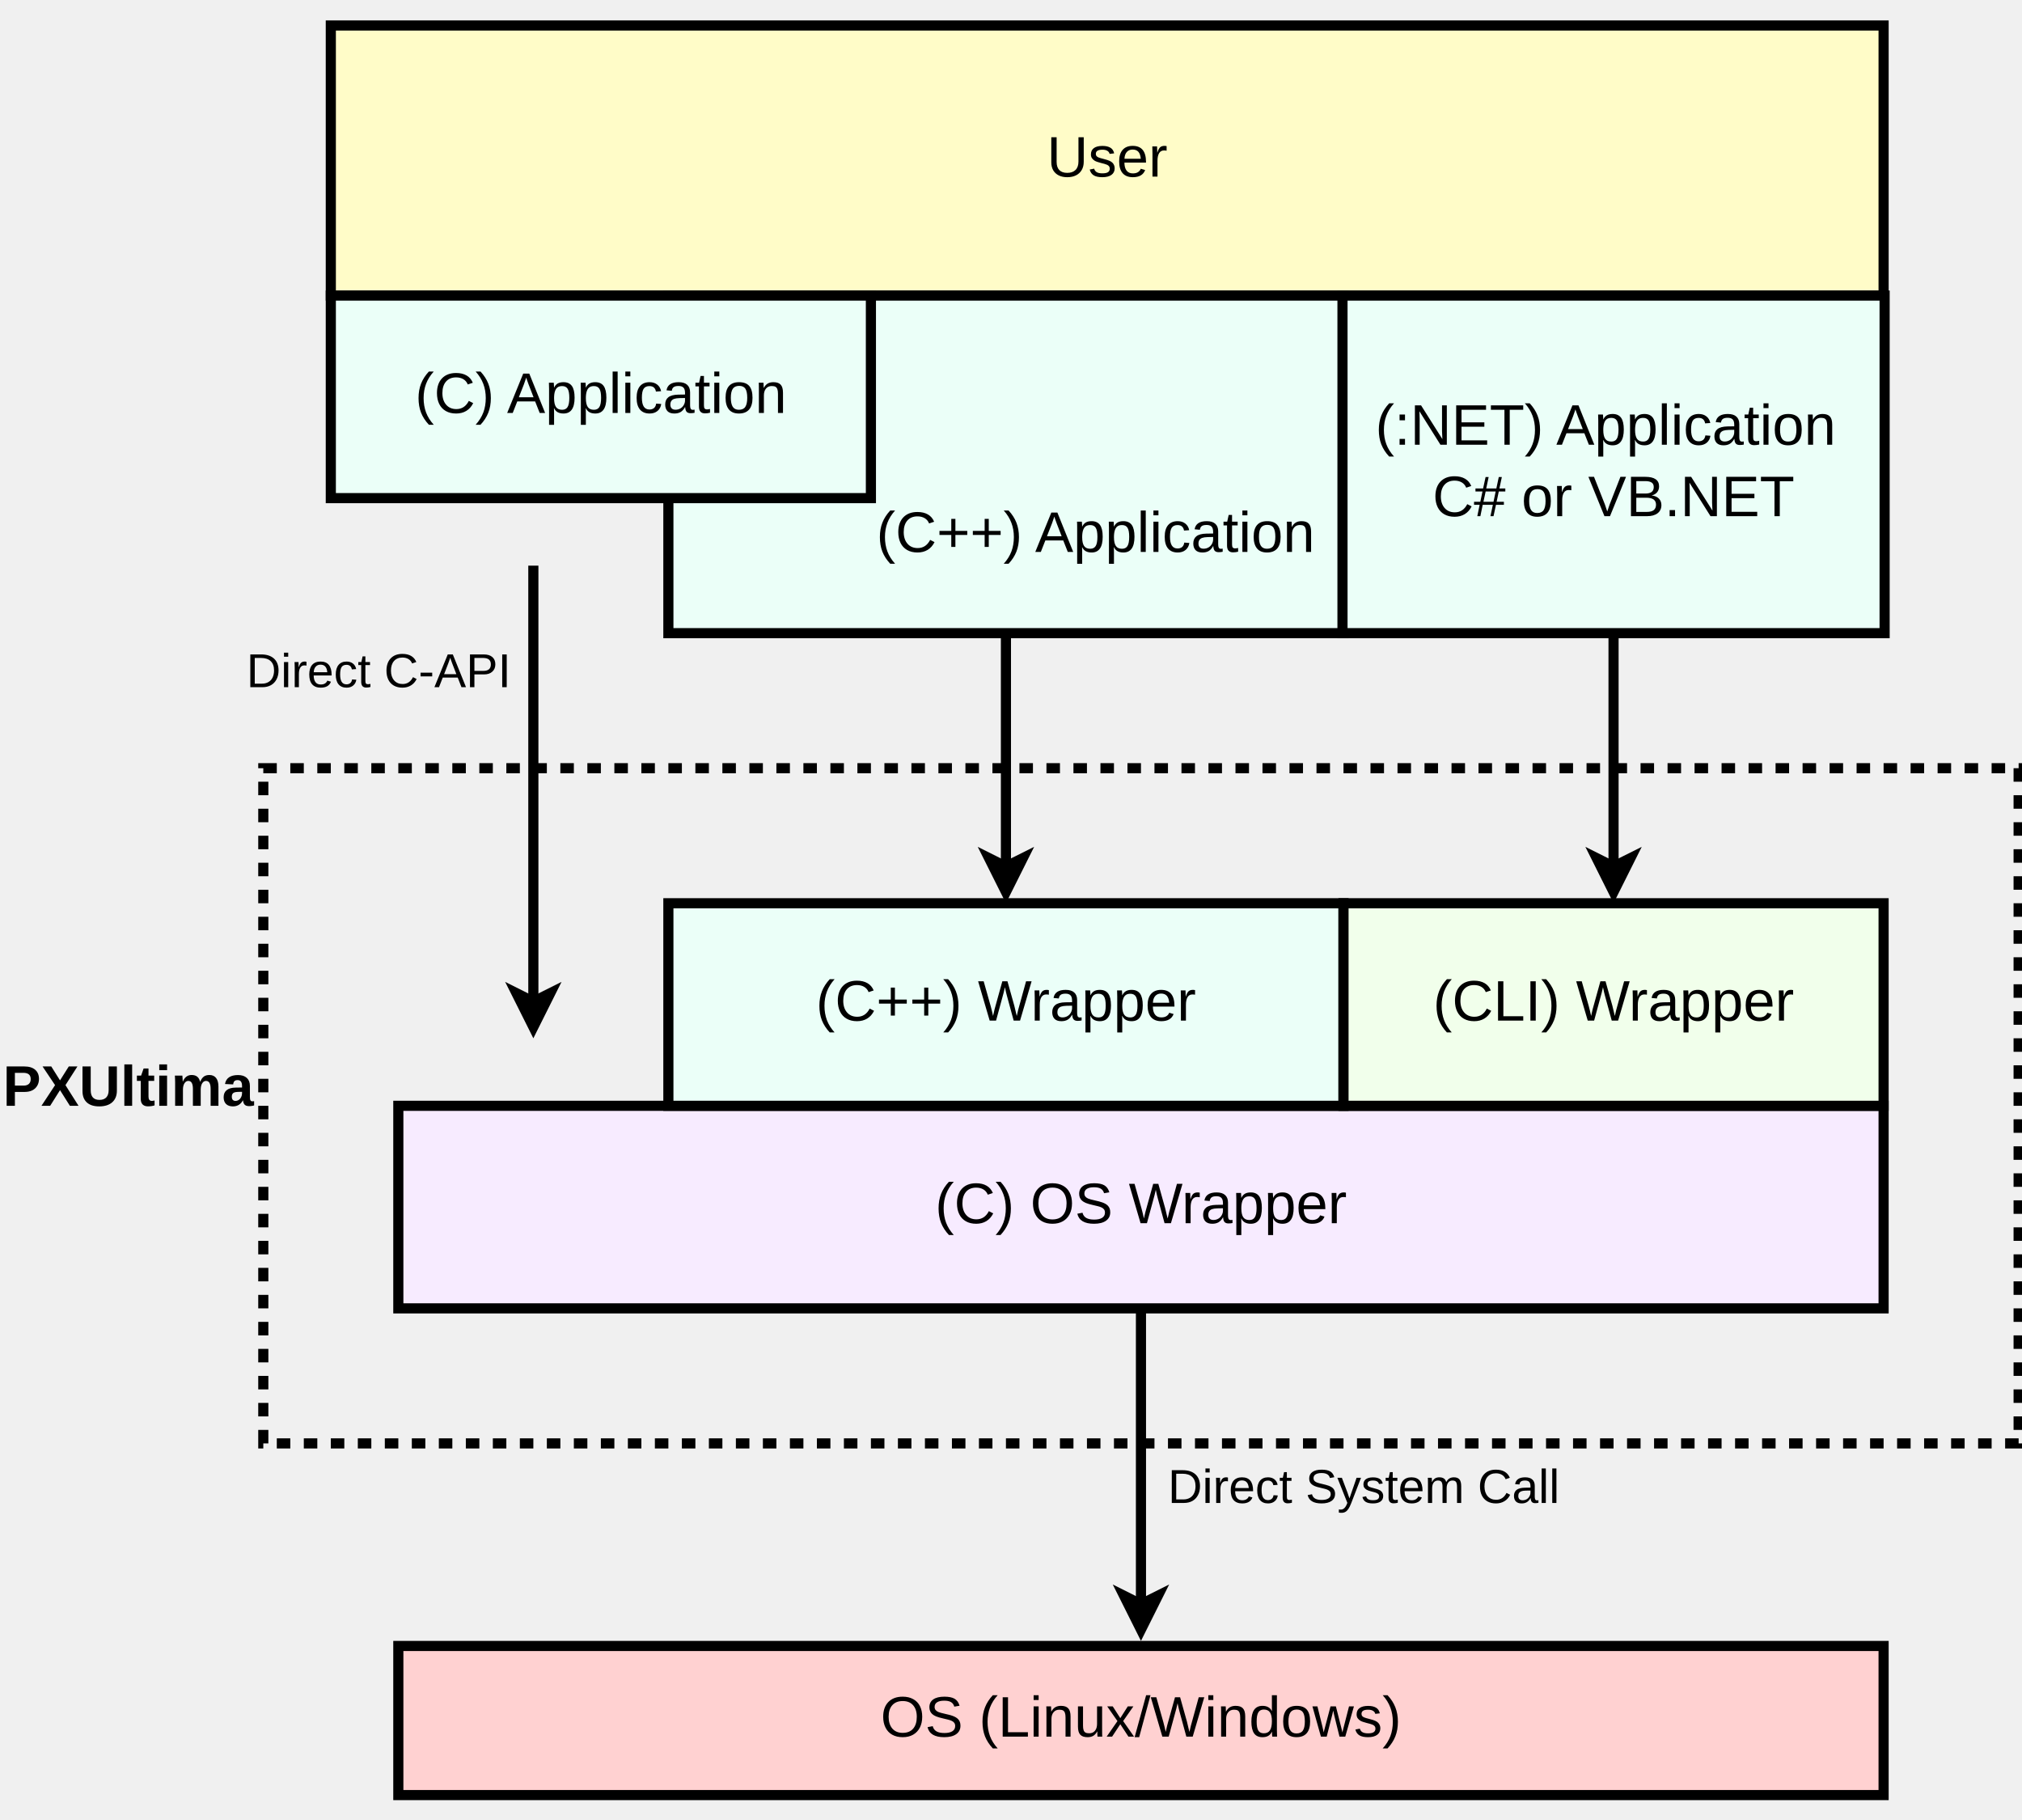
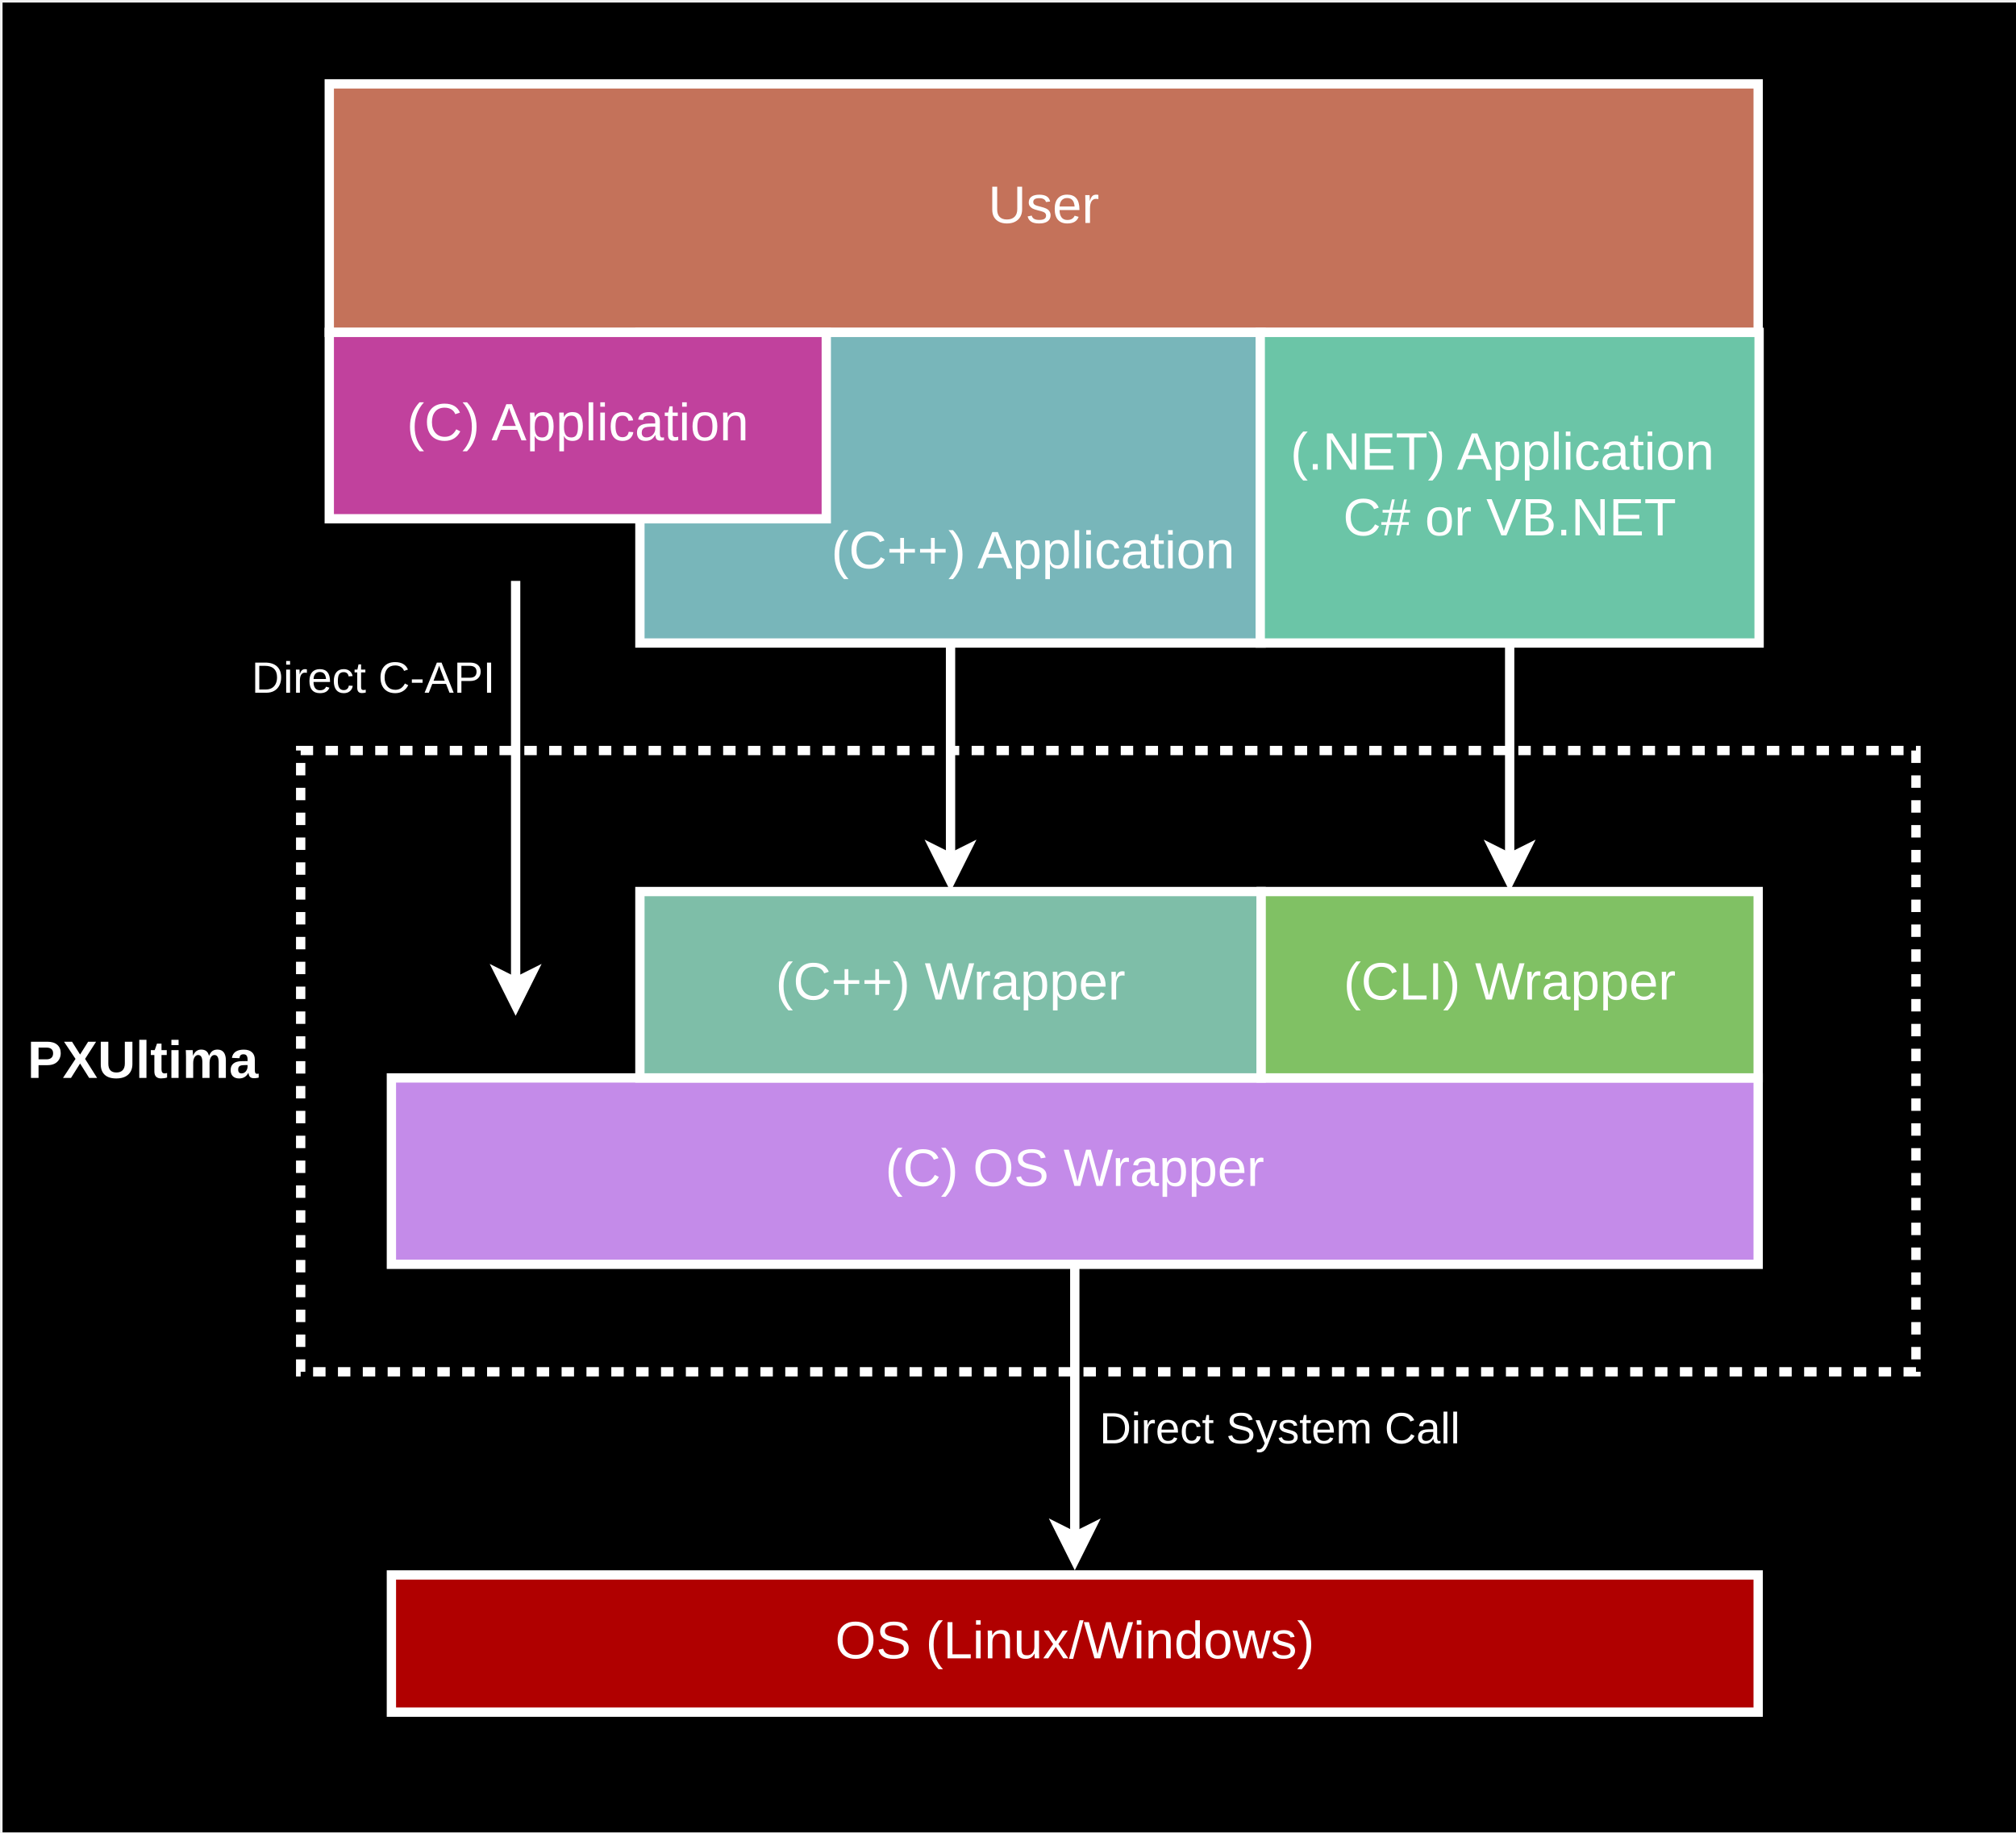
- <svg xmlns="http://www.w3.org/2000/svg" width="30cm" height="27cm" viewBox="202 118 599 528">
+ <svg xmlns="http://www.w3.org/2000/svg" width="33cm" height="30cm" viewBox="194 93 649 590">
  <g>
-     <rect style="fill: #ffd1d1" x="320" y="600" width="440" height="44.167" />
-     <rect style="fill: none; fill-opacity:0; stroke-width: 3; stroke: #000000" x="320" y="600" width="440" height="44.167" />
-     <text font-size="16.933" style="fill: #000000;text-anchor:middle;font-family:Arial;font-style:normal;font-weight:normal" x="540" y="626.85">
+     <rect style="fill: #000000" x="196.323" y="95.325" width="645.414" height="586.039" />
+     <rect style="fill: none; fill-opacity:0; stroke-width: 3; stroke: #000000" x="196.323" y="95.325" width="645.414" height="586.039" />
+     <text font-size="12.8" style="fill: #000000;text-anchor:middle;font-family:sans-serif;font-style:normal;font-weight:normal" x="519.03" y="393.145">
+       <tspan x="519.03" y="393.145" />
+     </text>
+   </g>
+   <g>
+     <rect style="fill: #b00000" x="320" y="600" width="440" height="44.167" />
+     <rect style="fill: none; fill-opacity:0; stroke-width: 3; stroke: #ffffff" x="320" y="600" width="440" height="44.167" />
+     <text font-size="16.933" style="fill: #ffffff;text-anchor:middle;font-family:Arial;font-style:normal;font-weight:normal" x="540" y="626.85">
      <tspan x="540" y="626.85">OS (Linux/Windows)</tspan>
    </text>
  </g>
  <g>
-     <rect style="fill: #f7ebff" x="320" y="440" width="440" height="60" />
-     <rect style="fill: none; fill-opacity:0; stroke-width: 3; stroke: #000000" x="320" y="440" width="440" height="60" />
-     <text font-size="16.933" style="fill: #000000;text-anchor:middle;font-family:Arial;font-style:normal;font-weight:normal" x="540" y="474.767">
+     <rect style="fill: #c48be9" x="320" y="440" width="440" height="60" />
+     <rect style="fill: none; fill-opacity:0; stroke-width: 3; stroke: #ffffff" x="320" y="440" width="440" height="60" />
+     <text font-size="16.933" style="fill: #ffffff;text-anchor:middle;font-family:Arial;font-style:normal;font-weight:normal" x="540" y="474.767">
      <tspan x="540" y="474.767">(C) OS Wrapper</tspan>
    </text>
  </g>
  <g>
-     <rect style="fill: #ebfff8" x="400" y="380" width="200" height="60" />
-     <rect style="fill: none; fill-opacity:0; stroke-width: 3; stroke: #000000" x="400" y="380" width="200" height="60" />
-     <text font-size="16.933" style="fill: #000000;text-anchor:middle;font-family:Arial;font-style:normal;font-weight:normal" x="500" y="414.767">
+     <rect style="fill: #7ebea8" x="400" y="380" width="200" height="60" />
+     <rect style="fill: none; fill-opacity:0; stroke-width: 3; stroke: #ffffff" x="400" y="380" width="200" height="60" />
+     <text font-size="16.933" style="fill: #ffffff;text-anchor:middle;font-family:Arial;font-style:normal;font-weight:normal" x="500" y="414.767">
      <tspan x="500" y="414.767">(C++) Wrapper</tspan>
    </text>
  </g>
  <g>
-     <rect style="fill: #f1ffeb" x="600" y="380" width="160" height="60" />
-     <rect style="fill: none; fill-opacity:0; stroke-width: 3; stroke: #000000" x="600" y="380" width="160" height="60" />
-     <text font-size="16.933" style="fill: #000000;text-anchor:middle;font-family:Arial;font-style:normal;font-weight:normal" x="680" y="414.767">
+     <rect style="fill: #80c164" x="600" y="380" width="160" height="60" />
+     <rect style="fill: none; fill-opacity:0; stroke-width: 3; stroke: #ffffff" x="600" y="380" width="160" height="60" />
+     <text font-size="16.933" style="fill: #ffffff;text-anchor:middle;font-family:Arial;font-style:normal;font-weight:normal" x="680" y="414.767">
      <tspan x="680" y="414.767">(CLI) Wrapper</tspan>
    </text>
  </g>
  <g>
-     <rect style="fill: #fffcc8" x="300" y="120" width="460" height="80" />
-     <rect style="fill: none; fill-opacity:0; stroke-width: 3; stroke: #000000" x="300" y="120" width="460" height="80" />
-     <text font-size="16.933" style="fill: #000000;text-anchor:middle;font-family:Arial;font-style:normal;font-weight:normal" x="530" y="164.767">
+     <rect style="fill: #c4725a" x="300" y="120" width="460" height="80" />
+     <rect style="fill: none; fill-opacity:0; stroke-width: 3; stroke: #ffffff" x="300" y="120" width="460" height="80" />
+     <text font-size="16.933" style="fill: #ffffff;text-anchor:middle;font-family:Arial;font-style:normal;font-weight:normal" x="530" y="164.767">
      <tspan x="530" y="164.767">User</tspan>
    </text>
  </g>
  <g>
-     <line style="fill: none; fill-opacity:0; stroke-width: 3; stroke: #000000" x1="540" y1="500" x2="540" y2="587.646" />
-     <polygon style="fill: #000000" points="540,595.146 535,585.146 540,587.646 545,585.146 " />
-     <polygon style="fill: none; fill-opacity:0; stroke-width: 3; stroke: #000000" points="540,595.146 535,585.146 540,587.646 545,585.146 " />
+     <line style="fill: none; fill-opacity:0; stroke-width: 3; stroke: #ffffff" x1="540" y1="500" x2="540" y2="587.646" />
+     <polygon style="fill: #ffffff" points="540,595.146 535,585.146 540,587.646 545,585.146 " />
+     <polygon style="fill: none; fill-opacity:0; stroke-width: 3; stroke: #ffffff" points="540,595.146 535,585.146 540,587.646 545,585.146 " />
  </g>
-   <text font-size="14.111" style="fill: #000000;text-anchor:middle;font-family:Arial;font-style:normal;font-weight:normal" x="606" y="540">
+   <text font-size="14.111" style="fill: #ffffff;text-anchor:middle;font-family:Arial;font-style:normal;font-weight:normal" x="606" y="540">
    <tspan x="606" y="540" />
    <tspan x="606" y="557.639">Direct System Call</tspan>
  </text>
-   <text font-size="12.8" style="fill: #000000;text-anchor:start;font-family:sans-serif;font-style:normal;font-weight:normal" x="576.15" y="584.167">
-     <tspan x="576.15" y="584.167" />
+   <text font-size="12.8" style="fill: #ffffff;text-anchor:start;font-family:sans-serif;font-style:normal;font-weight:normal" x="576.15" y="584.166">
+     <tspan x="576.15" y="584.166" />
  </text>
-   <text font-size="12.8" style="fill: #000000;text-anchor:start;font-family:sans-serif;font-style:normal;font-weight:normal" x="540" y="470">
+   <text font-size="12.8" style="fill: #ffffff;text-anchor:start;font-family:sans-serif;font-style:normal;font-weight:normal" x="540" y="470">
    <tspan x="540" y="470" />
  </text>
  <g>
-     <rect style="fill: #ebfff8" x="400" y="200" width="200" height="100" />
-     <rect style="fill: none; fill-opacity:0; stroke-width: 3; stroke: #000000" x="400" y="200" width="200" height="100" />
-     <text font-size="16.933" style="fill: #000000;text-anchor:end;font-family:Arial;font-style:normal;font-weight:normal" x="591.5" y="233.6">
+     <rect style="fill: #78b6ba" x="400" y="200" width="200" height="100" />
+     <rect style="fill: none; fill-opacity:0; stroke-width: 3; stroke: #ffffff" x="400" y="200" width="200" height="100" />
+     <text font-size="16.933" style="fill: #ffffff;text-anchor:end;font-family:Arial;font-style:normal;font-weight:normal" x="591.5" y="233.6">
      <tspan x="591.5" y="233.6" />
      <tspan x="591.5" y="254.767" />
      <tspan x="591.5" y="275.933">(C++) Application</tspan>
    </text>
  </g>
  <g>
-     <rect style="fill: #ebfff8" x="599.7" y="200" width="160.6" height="100" />
-     <rect style="fill: none; fill-opacity:0; stroke-width: 3; stroke: #000000" x="599.7" y="200" width="160.6" height="100" />
-     <text font-size="16.933" style="fill: #000000;text-anchor:middle;font-family:Arial;font-style:normal;font-weight:normal" x="680" y="244.183">
-       <tspan x="680" y="244.183">(:NET) Application</tspan>
+     <rect style="fill: #6bc5a7" x="599.7" y="200" width="160.6" height="100" />
+     <rect style="fill: none; fill-opacity:0; stroke-width: 3; stroke: #ffffff" x="599.7" y="200" width="160.6" height="100" />
+     <text font-size="16.933" style="fill: #ffffff;text-anchor:middle;font-family:Arial;font-style:normal;font-weight:normal" x="680" y="244.183">
+       <tspan x="680" y="244.183">(.NET) Application</tspan>
      <tspan x="680" y="265.35">C# or VB.NET</tspan>
    </text>
  </g>
  <g>
-     <rect style="fill: #ebfff8" x="300" y="200" width="160" height="60" />
-     <rect style="fill: none; fill-opacity:0; stroke-width: 3; stroke: #000000" x="300" y="200" width="160" height="60" />
-     <text font-size="16.933" style="fill: #000000;text-anchor:middle;font-family:Arial;font-style:normal;font-weight:normal" x="380" y="234.767">
+     <rect style="fill: #c1419d" x="300" y="200" width="160" height="60" />
+     <rect style="fill: none; fill-opacity:0; stroke-width: 3; stroke: #ffffff" x="300" y="200" width="160" height="60" />
+     <text font-size="16.933" style="fill: #ffffff;text-anchor:middle;font-family:Arial;font-style:normal;font-weight:normal" x="380" y="234.767">
      <tspan x="380" y="234.767">(C) Application</tspan>
    </text>
  </g>
  <g>
-     <line style="fill: none; fill-opacity:0; stroke-width: 3; stroke: #000000" x1="360" y1="280" x2="360" y2="409.146" />
-     <polygon style="fill: #000000" points="360,416.646 355,406.646 360,409.146 365,406.646 " />
-     <polygon style="fill: none; fill-opacity:0; stroke-width: 3; stroke: #000000" points="360,416.646 355,406.646 360,409.146 365,406.646 " />
+     <line style="fill: none; fill-opacity:0; stroke-width: 3; stroke: #ffffff" x1="360" y1="280" x2="360" y2="409.146" />
+     <polygon style="fill: #ffffff" points="360,416.646 355,406.646 360,409.146 365,406.646 " />
+     <polygon style="fill: none; fill-opacity:0; stroke-width: 3; stroke: #ffffff" points="360,416.646 355,406.646 360,409.146 365,406.646 " />
  </g>
-   <text font-size="14.111" style="fill: #000000;text-anchor:start;font-family:Arial;font-style:normal;font-weight:normal" x="275" y="316">
+   <text font-size="14.111" style="fill: #ffffff;text-anchor:start;font-family:Arial;font-style:normal;font-weight:normal" x="275" y="316">
    <tspan x="275" y="316">Direct C-API</tspan>
  </text>
  <g>
-     <line style="fill: none; fill-opacity:0; stroke-width: 3; stroke: #000000" x1="500" y1="300" x2="500" y2="369.146" />
-     <polygon style="fill: #000000" points="500,376.646 495,366.646 500,369.146 505,366.646 " />
-     <polygon style="fill: none; fill-opacity:0; stroke-width: 3; stroke: #000000" points="500,376.646 495,366.646 500,369.146 505,366.646 " />
+     <line style="fill: none; fill-opacity:0; stroke-width: 3; stroke: #ffffff" x1="500" y1="300" x2="500" y2="369.146" />
+     <polygon style="fill: #ffffff" points="500,376.646 495,366.646 500,369.146 505,366.646 " />
+     <polygon style="fill: none; fill-opacity:0; stroke-width: 3; stroke: #ffffff" points="500,376.646 495,366.646 500,369.146 505,366.646 " />
  </g>
  <g>
-     <line style="fill: none; fill-opacity:0; stroke-width: 3; stroke: #000000" x1="680" y1="300" x2="680" y2="369.146" />
-     <polygon style="fill: #000000" points="680,376.646 675,366.646 680,369.146 685,366.646 " />
-     <polygon style="fill: none; fill-opacity:0; stroke-width: 3; stroke: #000000" points="680,376.646 675,366.646 680,369.146 685,366.646 " />
+     <line style="fill: none; fill-opacity:0; stroke-width: 3; stroke: #ffffff" x1="680" y1="300" x2="680" y2="369.146" />
+     <polygon style="fill: #ffffff" points="680,376.646 675,366.646 680,369.146 685,366.646 " />
+     <polygon style="fill: none; fill-opacity:0; stroke-width: 3; stroke: #ffffff" points="680,376.646 675,366.646 680,369.146 685,366.646 " />
  </g>
-   <text font-size="12.8" style="fill: #000000;text-anchor:start;font-family:sans-serif;font-style:normal;font-weight:normal" x="700" y="340">
+   <text font-size="12.8" style="fill: #ffffff;text-anchor:start;font-family:sans-serif;font-style:normal;font-weight:normal" x="700" y="340">
    <tspan x="700" y="340" />
  </text>
  <g>
-     <rect style="fill: none; fill-opacity:0; stroke-width: 3; stroke-dasharray: 4; stroke: #000000" x="280" y="340" width="520" height="200" />
-     <text font-size="12.8" style="fill: #000000;text-anchor:middle;font-family:sans-serif;font-style:normal;font-weight:normal" x="540" y="444.8">
-       <tspan x="540" y="444.8" />
+     <rect style="fill: none; fill-opacity:0; stroke-width: 3; stroke-dasharray: 4; stroke: #ffffff" x="290.795" y="334.602" width="520" height="200" />
+     <text font-size="12.8" style="fill: #ffffff;text-anchor:middle;font-family:sans-serif;font-style:normal;font-weight:normal" x="550.795" y="439.402">
+       <tspan x="550.795" y="439.402" />
    </text>
  </g>
-   <text font-size="12.8" style="fill: #000000;text-anchor:start;font-family:sans-serif;font-style:normal;font-weight:normal" x="180" y="460">
+   <text font-size="12.8" style="fill: #ffffff;text-anchor:start;font-family:sans-serif;font-style:normal;font-weight:normal" x="180" y="460">
    <tspan x="180" y="460" />
  </text>
-   <text font-size="16.933" style="fill: #000000;text-anchor:middle;font-family:Arial;font-style:normal;font-weight:700" x="240" y="440">
+   <text font-size="16.933" style="fill: #ffffff;text-anchor:middle;font-family:Arial;font-style:normal;font-weight:700" x="240" y="440">
    <tspan x="240" y="440">PXUltima</tspan>
  </text>
</svg>
